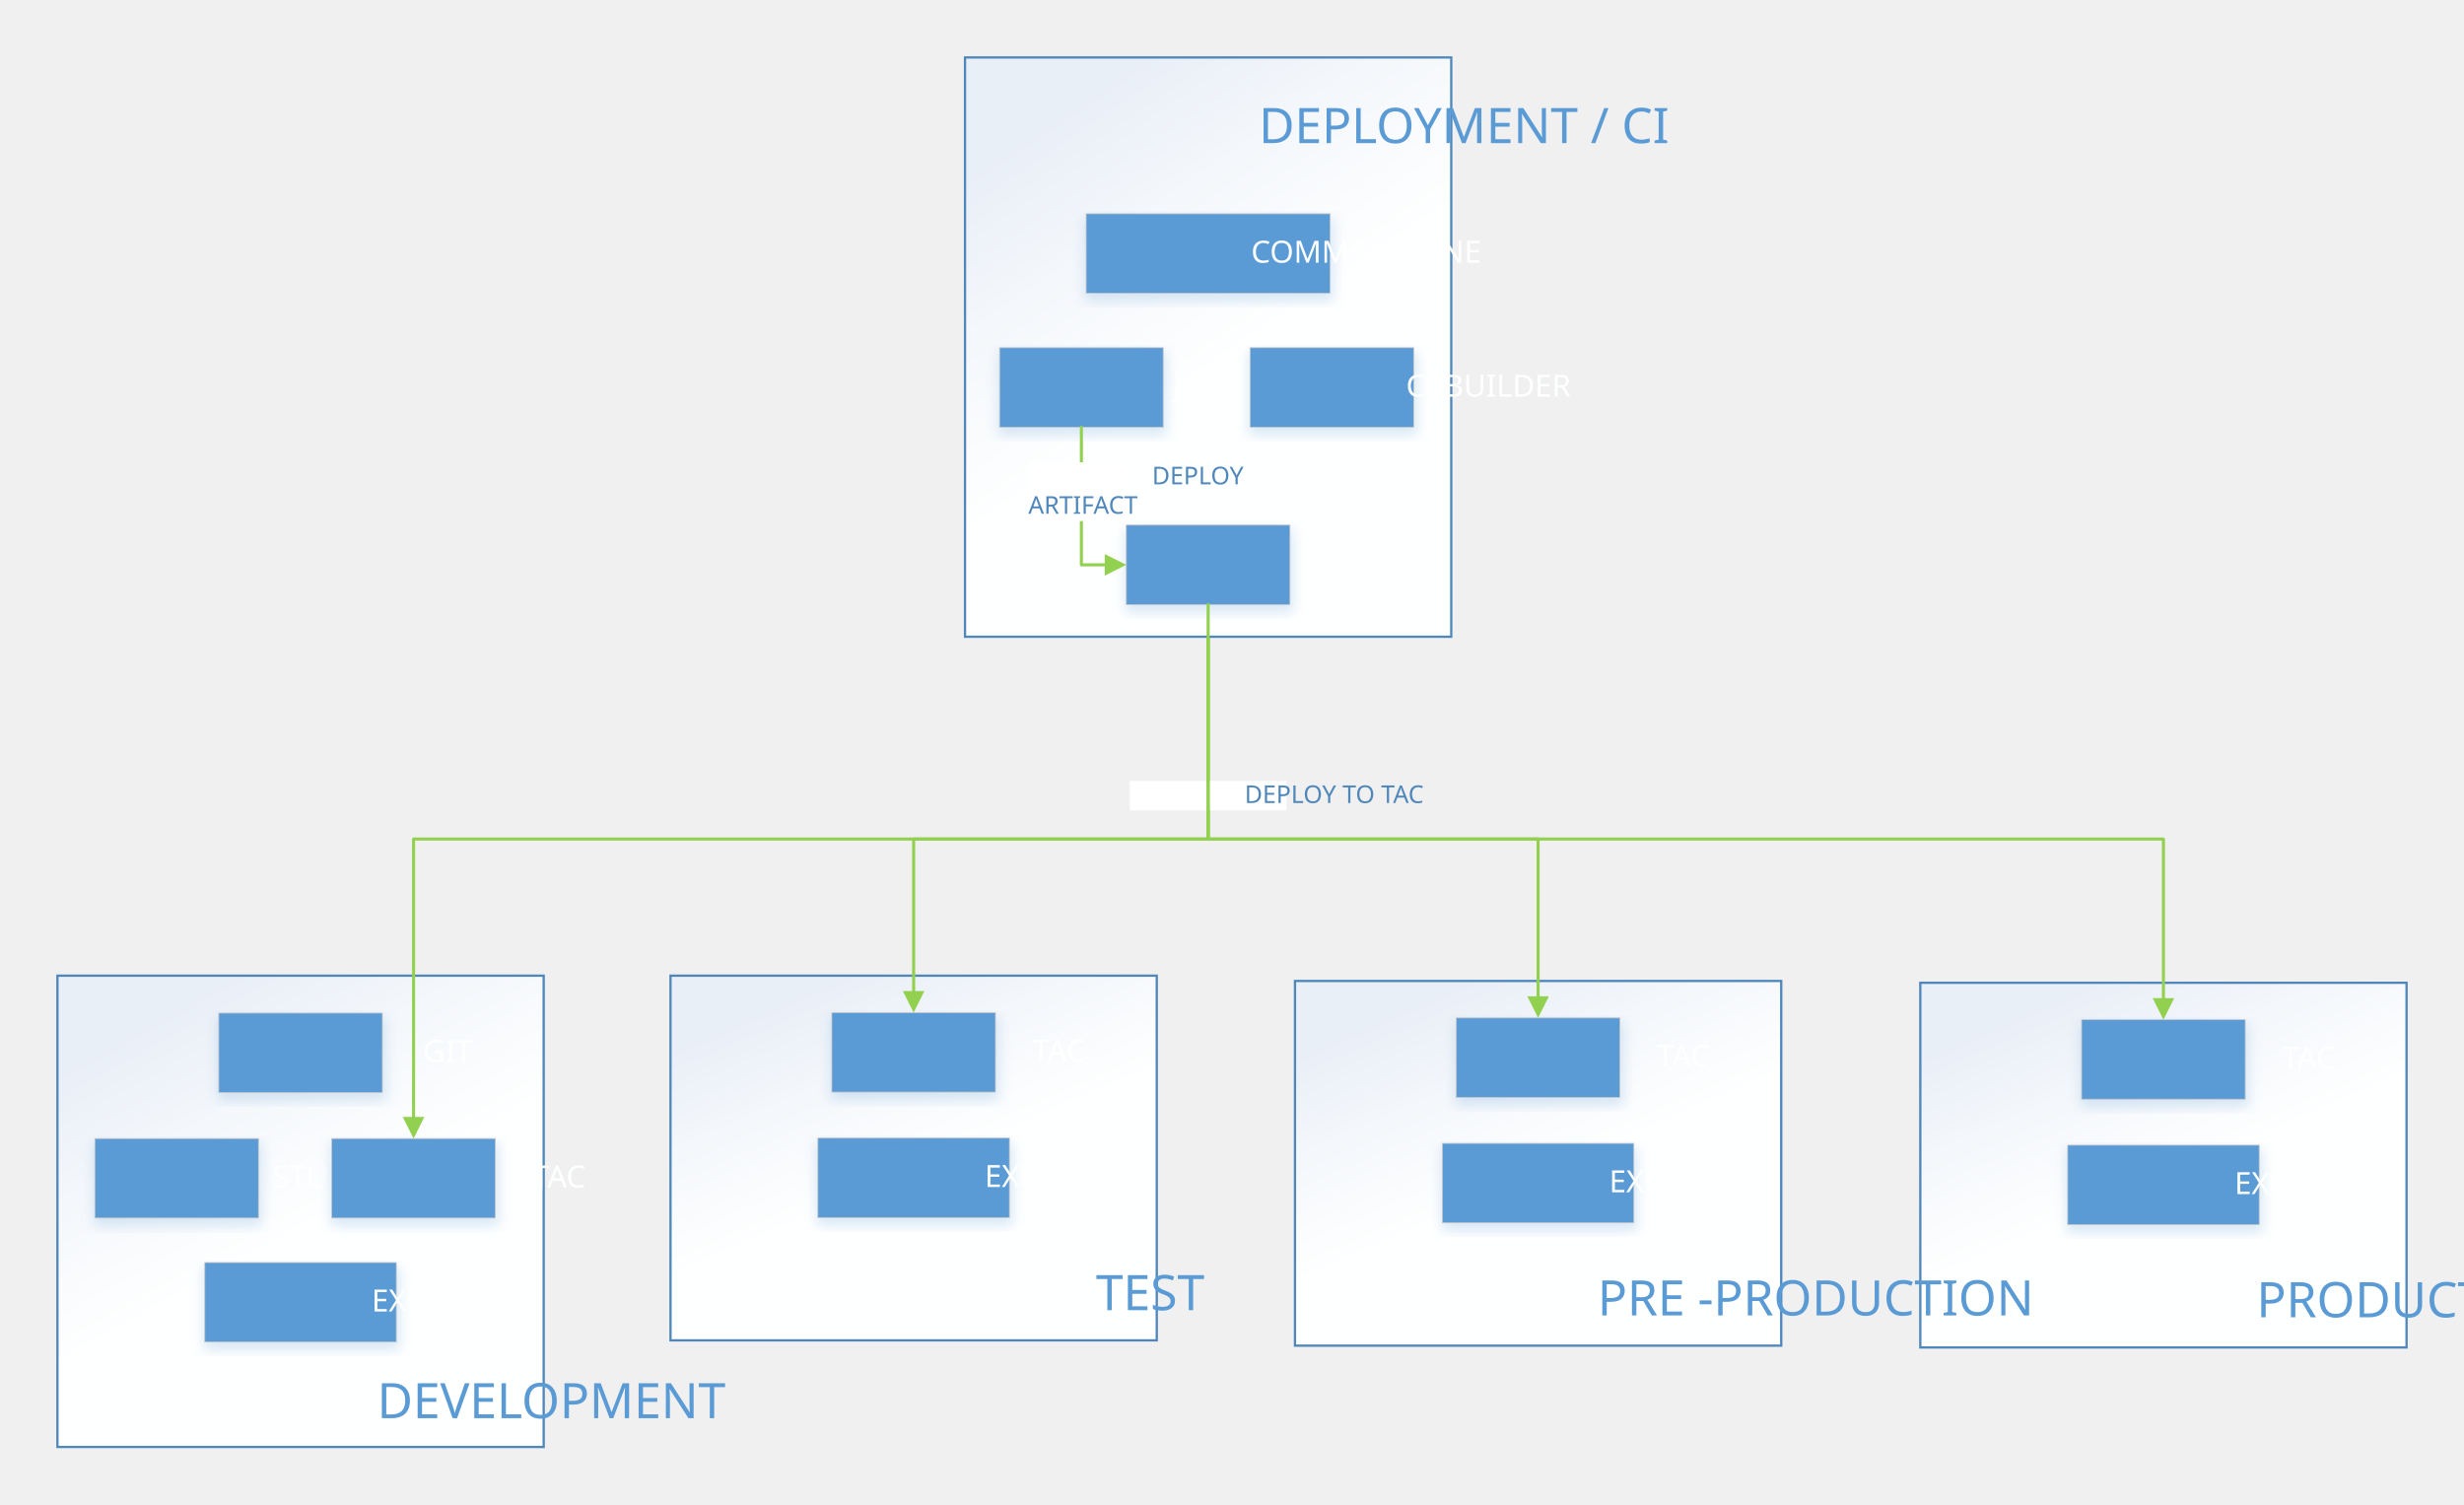
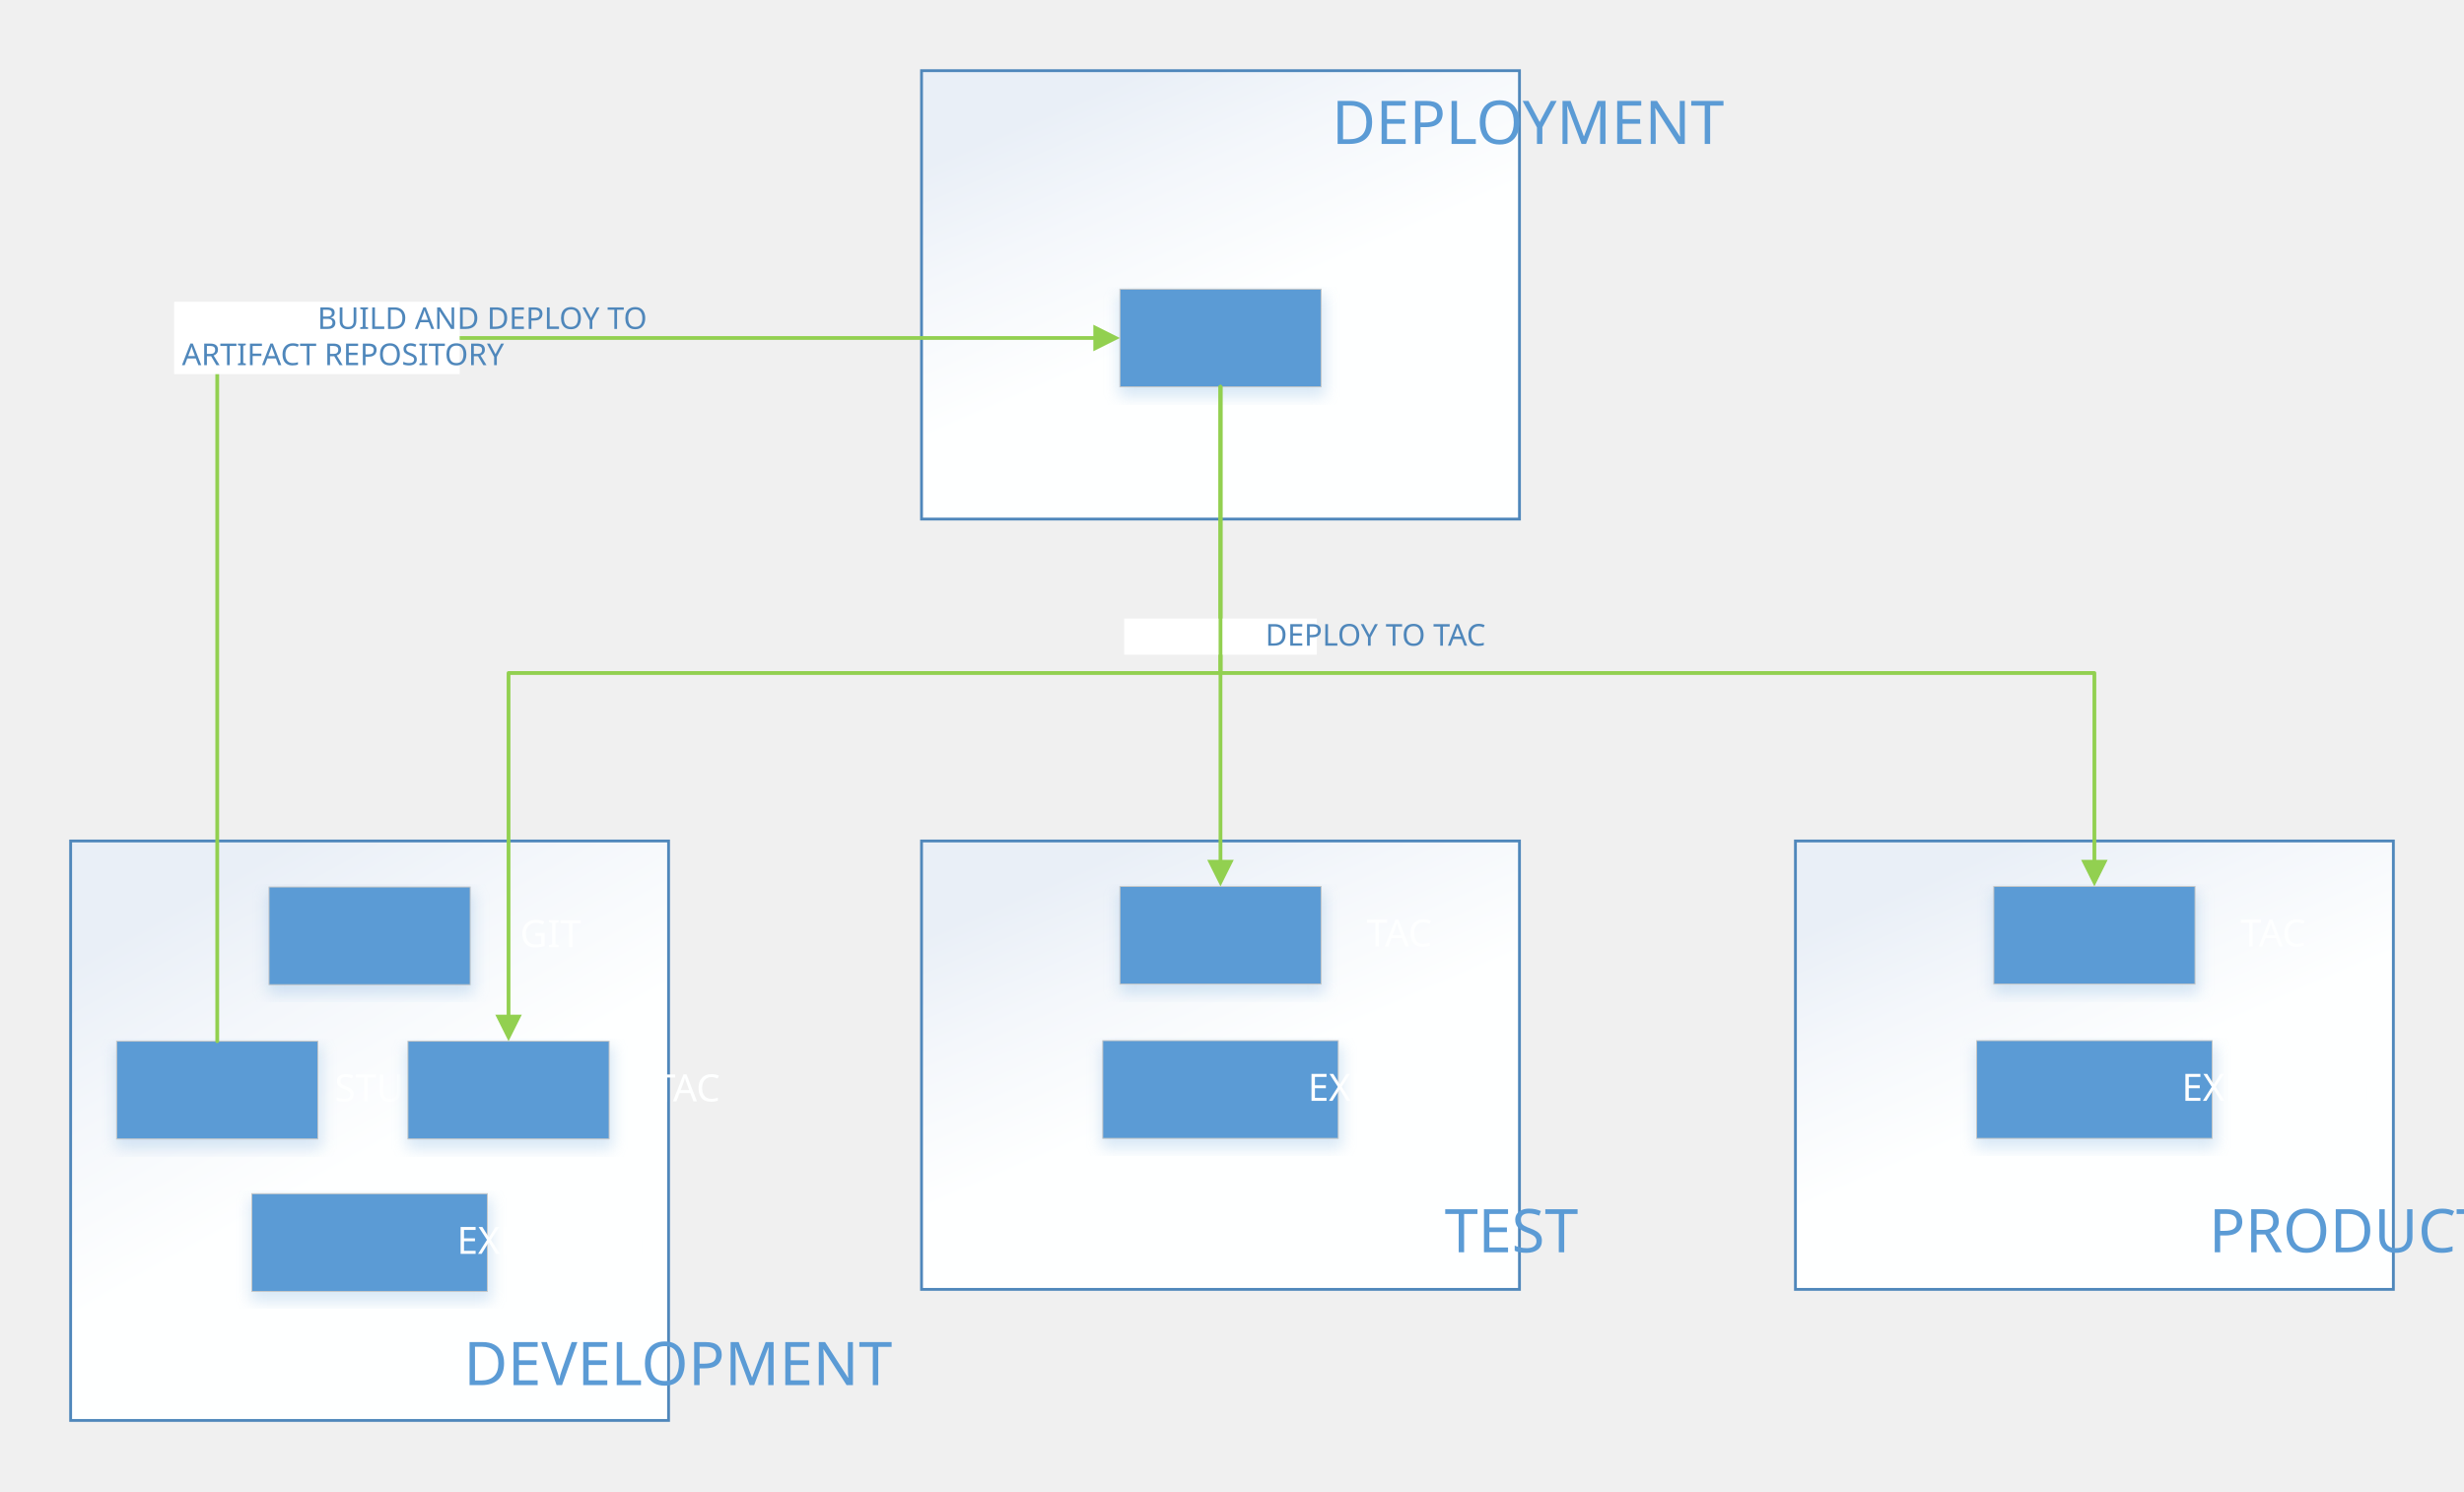
- <svg xmlns="http://www.w3.org/2000/svg" xmlns:ns1="http://schemas.microsoft.com/visio/2003/SVGExtensions/" xmlns:xlink="http://www.w3.org/1999/xlink" width="11.17in" height="6.82in" viewBox="0 0 804.258 491.043" xml:space="preserve" color-interpolation-filters="sRGB" class="st13">
+ <svg xmlns="http://www.w3.org/2000/svg" xmlns:ns1="http://schemas.microsoft.com/visio/2003/SVGExtensions/" xmlns:xlink="http://www.w3.org/1999/xlink" width="9.084in" height="5.498in" viewBox="0 0 654.035 395.823" xml:space="preserve" color-interpolation-filters="sRGB" class="st14">
  <ns1:documentProperties ns1:langID="1033" ns1:metric="true" ns1:viewMarkup="false">
    <ns1:userDefs>
      <ns1:ud ns1:nameU="msvSubprocessMaster" ns1:prompt="" ns1:val="VT4(Rectangle)" />
      <ns1:ud ns1:nameU="msvNoAutoConnect" ns1:val="VT0(1):26" />
    </ns1:userDefs>
  </ns1:documentProperties>
  <style type="text/css">
	
		.st1 {fill:url(#grad0-4);stroke:#4f87bb;stroke-width:0.75}
		.st2 {fill:none;stroke:none;stroke-width:0.25}
		.st3 {fill:#5b9bd5;font-family:Calibri;font-size:1.333em}
		.st4 {visibility:visible}
		.st5 {fill:#5b9bd5;fill-opacity:0.22;filter:url(#filter_2);stroke:#5b9bd5;stroke-opacity:0.22}
		.st6 {fill:#5b9bd5;stroke:#c7c8c8;stroke-width:0.25}
		.st7 {fill:#feffff;font-family:Calibri;font-size:0.833em}
- 		.st8 {marker-end:url(#mrkr4-55);stroke:#92d050;stroke-linecap:round;stroke-linejoin:round;stroke-width:1}
+ 		.st8 {marker-end:url(#mrkr4-67);stroke:#92d050;stroke-linecap:round;stroke-linejoin:round;stroke-width:1}
		.st9 {fill:#92d050;fill-opacity:1;stroke:#92d050;stroke-opacity:1;stroke-width:0.284}
		.st10 {fill:#ffffff;stroke:none;stroke-linecap:butt;stroke-width:7.2}
		.st11 {fill:#4f87bb;font-family:Calibri;font-size:0.667em}
		.st12 {font-size:1em}
- 		.st13 {fill:none;fill-rule:evenodd;font-size:12px;overflow:visible;stroke-linecap:square;stroke-miterlimit:3}
+ 		.st13 {fill:#ffffff;stroke:none;stroke-linecap:butt}
+ 		.st14 {fill:none;fill-rule:evenodd;font-size:12px;overflow:visible;stroke-linecap:square;stroke-miterlimit:3}
	
	</style>
  <defs id="Patterns_And_Gradients">
    <linearGradient id="grad0-4" x1="0" y1="0" x2="1" y2="0" gradientTransform="rotate(60 0.5 0.5)">
      <stop offset="0" stop-color="#e9eff7" stop-opacity="1" />
      <stop offset="0.24" stop-color="#f4f7fb" stop-opacity="1" />
      <stop offset="0.54" stop-color="#feffff" stop-opacity="1" />
    </linearGradient>
  </defs>
  <defs id="Markers">
    <g id="lend4">
      <path d="M 2 1 L 0 0 L 2 -1 L 2 1 " style="stroke:none" />
    </g>
-     <marker id="mrkr4-55" class="st9" ns1:arrowType="4" ns1:arrowSize="2" ns1:setback="7.04" refX="-7.04" orient="auto" markerUnits="strokeWidth" overflow="visible">
+     <marker id="mrkr4-67" class="st9" ns1:arrowType="4" ns1:arrowSize="2" ns1:setback="7.04" refX="-7.04" orient="auto" markerUnits="strokeWidth" overflow="visible">
      <use xlink:href="#lend4" transform="scale(-3.52,-3.52) " />
    </marker>
  </defs>
  <defs id="Filters">
    <filter id="filter_2">
      <feGaussianBlur stdDeviation="2" />
    </filter>
  </defs>
-   <g ns1:mID="6" ns1:index="4" ns1:groupContext="foregroundPage">
+   <g ns1:mID="0" ns1:index="1" ns1:groupContext="foregroundPage">
    <ns1:userDefs>
      <ns1:ud ns1:nameU="msvThemeOrder" ns1:val="VT0(0):26" />
    </ns1:userDefs>
    <ns1:pageProperties ns1:drawingScale="0.0393701" ns1:pageScale="0.0393701" ns1:drawingUnits="24" ns1:shadowOffsetX="8.50394" ns1:shadowOffsetY="-8.50394" />
    <ns1:layer ns1:name="Connector" ns1:index="0" />
    <g id="shape1-1" ns1:mID="1" ns1:groupContext="shape" transform="translate(18.75,-18.75)">
      <ns1:userDefs>
        <ns1:ud ns1:nameU="visVersion" ns1:val="VT0(15):26" />
      </ns1:userDefs>
-       <rect x="0" y="337.215" width="158.712" height="153.829" class="st1" />
+       <rect x="0" y="241.994" width="158.712" height="153.829" class="st1" />
    </g>
    <g id="shape2-5" ns1:mID="2" ns1:groupContext="shape" transform="translate(44.1495,-18.2729)">
      <ns1:textBlock ns1:margins="rect(4,4,4,4)" ns1:tabSpace="42.5197" />
-       <ns1:textRect cx="53.956" cy="476.393" width="107.92" height="29.301" />
-       <rect x="0" y="461.743" width="107.913" height="29.301" class="st2" />
-       <text x="4.08" y="481.19" class="st3" ns1:langID="2057">
+       <ns1:textRect cx="53.956" cy="381.173" width="107.92" height="29.301" />
+       <rect x="0" y="366.522" width="107.913" height="29.301" class="st2" />
+       <text x="4.08" y="385.97" class="st3" ns1:langID="2057">
        <ns1:paragraph ns1:horizAlign="1" />
        <ns1:tabList />DEVELOPMENT</text>
    </g>
    <g id="shape9-8" ns1:mID="9" ns1:groupContext="shape" transform="translate(30.9586,-93.4769)">
      <ns1:userDefs>
        <ns1:ud ns1:nameU="visVersion" ns1:val="VT0(15):26" />
      </ns1:userDefs>
      <ns1:textBlock ns1:margins="rect(4,4,4,4)" ns1:tabSpace="42.5197" />
-       <ns1:textRect cx="26.706" cy="478.072" width="53.42" height="25.943" />
+       <ns1:textRect cx="26.706" cy="382.851" width="53.42" height="25.943" />
      <g id="shadow9-9" ns1:groupContext="shadow" ns1:shadowOffsetX="0.345598" ns1:shadowOffsetY="-1.97279" ns1:shadowType="1" transform="matrix(1,0,0,1,0.345598,1.97279)" class="st4">
-         <rect x="0" y="465.1" width="53.413" height="25.943" class="st5" />
-       </g>
-       <rect x="0" y="465.1" width="53.413" height="25.943" class="st6" />
-       <text x="11.12" y="481.07" class="st7" ns1:langID="2057">
+         <rect x="0" y="369.88" width="53.413" height="25.943" class="st5" />
+       </g>
+       <rect x="0" y="369.88" width="53.413" height="25.943" class="st6" />
+       <text x="11.12" y="385.85" class="st7" ns1:langID="2057">
        <ns1:paragraph ns1:horizAlign="1" />
        <ns1:tabList />STUDIO</text>
    </g>
    <g id="shape11-14" ns1:mID="11" ns1:groupContext="shape" transform="translate(108.28,-93.4769)">
      <ns1:userDefs>
        <ns1:ud ns1:nameU="visVersion" ns1:val="VT0(15):26" />
      </ns1:userDefs>
      <ns1:textBlock ns1:margins="rect(4,4,4,4)" ns1:tabSpace="42.5197" />
-       <ns1:textRect cx="26.706" cy="478.072" width="53.42" height="25.943" />
+       <ns1:textRect cx="26.706" cy="382.851" width="53.42" height="25.943" />
      <g id="shadow11-15" ns1:groupContext="shadow" ns1:shadowOffsetX="0.345598" ns1:shadowOffsetY="-1.97279" ns1:shadowType="1" transform="matrix(1,0,0,1,0.345598,1.97279)" class="st4">
-         <rect x="0" y="465.1" width="53.413" height="25.943" class="st5" />
-       </g>
-       <rect x="0" y="465.1" width="53.413" height="25.943" class="st6" />
-       <text x="18.71" y="481.07" class="st7" ns1:langID="2057">
+         <rect x="0" y="369.88" width="53.413" height="25.943" class="st5" />
+       </g>
+       <rect x="0" y="369.88" width="53.413" height="25.943" class="st6" />
+       <text x="18.71" y="385.85" class="st7" ns1:langID="2057">
        <ns1:paragraph ns1:horizAlign="1" />
        <ns1:tabList />TAC</text>
    </g>
    <g id="shape12-20" ns1:mID="12" ns1:groupContext="shape" transform="translate(71.3997,-134.427)">
      <ns1:userDefs>
        <ns1:ud ns1:nameU="visVersion" ns1:val="VT0(15):26" />
      </ns1:userDefs>
      <ns1:textBlock ns1:margins="rect(4,4,4,4)" ns1:tabSpace="42.5197" />
-       <ns1:textRect cx="26.706" cy="478.072" width="53.42" height="25.943" />
+       <ns1:textRect cx="26.706" cy="382.851" width="53.42" height="25.943" />
      <g id="shadow12-21" ns1:groupContext="shadow" ns1:shadowOffsetX="0.345598" ns1:shadowOffsetY="-1.97279" ns1:shadowType="1" transform="matrix(1,0,0,1,0.345598,1.97279)" class="st4">
-         <rect x="0" y="465.1" width="53.413" height="25.943" class="st5" />
-       </g>
-       <rect x="0" y="465.1" width="53.413" height="25.943" class="st6" />
-       <text x="19.86" y="481.07" class="st7" ns1:langID="2057">
+         <rect x="0" y="369.88" width="53.413" height="25.943" class="st5" />
+       </g>
+       <rect x="0" y="369.88" width="53.413" height="25.943" class="st6" />
+       <text x="19.86" y="385.85" class="st7" ns1:langID="2057">
        <ns1:paragraph ns1:horizAlign="1" />
        <ns1:tabList />GIT</text>
    </g>
-     <g id="shape16-26" ns1:mID="16" ns1:groupContext="shape" transform="translate(218.859,-53.5446)">
-       <ns1:userDefs>
-         <ns1:ud ns1:nameU="visVersion" ns1:val="VT0(15):26" />
-       </ns1:userDefs>
-       <rect x="0" y="372.009" width="158.712" height="119.034" class="st1" />
-     </g>
-     <g id="shape17-29" ns1:mID="17" ns1:groupContext="shape" transform="translate(261.589,-53.5446)">
-       <ns1:textBlock ns1:margins="rect(4,4,4,4)" ns1:tabSpace="42.5197" />
-       <ns1:textRect cx="36.626" cy="476.393" width="73.26" height="29.301" />
-       <rect x="0" y="461.743" width="73.252" height="29.301" class="st2" />
-       <text x="21.25" y="481.19" class="st3" ns1:langID="2057">
+     <g id="shape13-26" ns1:mID="13" ns1:groupContext="shape" transform="translate(244.61,-258.039)">
+       <ns1:userDefs>
+         <ns1:ud ns1:nameU="visVersion" ns1:val="VT0(15):26" />
+       </ns1:userDefs>
+       <rect x="0" y="276.789" width="158.712" height="119.034" class="st1" />
+     </g>
+     <g id="shape14-29" ns1:mID="14" ns1:groupContext="shape" transform="translate(270.009,-347.772)">
+       <ns1:textBlock ns1:margins="rect(4,4,4,4)" ns1:tabSpace="42.5197" />
+       <ns1:textRect cx="53.956" cy="381.173" width="107.92" height="29.301" />
+       <rect x="0" y="366.522" width="107.913" height="29.301" class="st2" />
+       <text x="8.63" y="385.97" class="st3" ns1:langID="2057">
+         <ns1:paragraph ns1:horizAlign="1" />
+         <ns1:tabList />DEPLOYMENT</text>
+     </g>
+     <g id="shape15-32" ns1:mID="15" ns1:groupContext="shape" transform="translate(297.259,-293.139)">
+       <ns1:userDefs>
+         <ns1:ud ns1:nameU="visVersion" ns1:val="VT0(15):26" />
+       </ns1:userDefs>
+       <ns1:textBlock ns1:margins="rect(4,4,4,4)" ns1:tabSpace="42.5197" />
+       <ns1:textRect cx="26.706" cy="382.851" width="53.42" height="25.943" />
+       <g id="shadow15-33" ns1:groupContext="shadow" ns1:shadowOffsetX="0.345598" ns1:shadowOffsetY="-1.97279" ns1:shadowType="1" transform="matrix(1,0,0,1,0.345598,1.97279)" class="st4">
+         <rect x="0" y="369.88" width="53.413" height="25.943" class="st5" />
+       </g>
+       <rect x="0" y="369.88" width="53.413" height="25.943" class="st6" />
+       <text x="12.94" y="385.85" class="st7" ns1:langID="2057">
+         <ns1:paragraph ns1:horizAlign="1" />
+         <ns1:tabList />NEXUS</text>
+     </g>
+     <g id="shape16-38" ns1:mID="16" ns1:groupContext="shape" transform="translate(244.61,-53.5446)">
+       <ns1:userDefs>
+         <ns1:ud ns1:nameU="visVersion" ns1:val="VT0(15):26" />
+       </ns1:userDefs>
+       <rect x="0" y="276.789" width="158.712" height="119.034" class="st1" />
+     </g>
+     <g id="shape17-41" ns1:mID="17" ns1:groupContext="shape" transform="translate(287.34,-53.5446)">
+       <ns1:textBlock ns1:margins="rect(4,4,4,4)" ns1:tabSpace="42.5197" />
+       <ns1:textRect cx="36.626" cy="381.173" width="73.26" height="29.301" />
+       <rect x="0" y="366.522" width="73.252" height="29.301" class="st2" />
+       <text x="21.25" y="385.97" class="st3" ns1:langID="2057">
        <ns1:paragraph ns1:horizAlign="1" />
        <ns1:tabList />TEST</text>
    </g>
-     <g id="shape19-32" ns1:mID="19" ns1:groupContext="shape" transform="translate(271.509,-134.579)">
-       <ns1:userDefs>
-         <ns1:ud ns1:nameU="visVersion" ns1:val="VT0(15):26" />
-       </ns1:userDefs>
-       <ns1:textBlock ns1:margins="rect(4,4,4,4)" ns1:tabSpace="42.5197" />
-       <ns1:textRect cx="26.706" cy="478.072" width="53.42" height="25.943" />
-       <g id="shadow19-33" ns1:groupContext="shadow" ns1:shadowOffsetX="0.345598" ns1:shadowOffsetY="-1.97279" ns1:shadowType="1" transform="matrix(1,0,0,1,0.345598,1.97279)" class="st4">
-         <rect x="0" y="465.1" width="53.413" height="25.943" class="st5" />
-       </g>
-       <rect x="0" y="465.1" width="53.413" height="25.943" class="st6" />
-       <text x="18.71" y="481.07" class="st7" ns1:langID="2057">
+     <g id="shape19-44" ns1:mID="19" ns1:groupContext="shape" transform="translate(297.259,-134.579)">
+       <ns1:userDefs>
+         <ns1:ud ns1:nameU="visVersion" ns1:val="VT0(15):26" />
+       </ns1:userDefs>
+       <ns1:textBlock ns1:margins="rect(4,4,4,4)" ns1:tabSpace="42.5197" />
+       <ns1:textRect cx="26.706" cy="382.851" width="53.42" height="25.943" />
+       <g id="shadow19-45" ns1:groupContext="shadow" ns1:shadowOffsetX="0.345598" ns1:shadowOffsetY="-1.97279" ns1:shadowType="1" transform="matrix(1,0,0,1,0.345598,1.97279)" class="st4">
+         <rect x="0" y="369.88" width="53.413" height="25.943" class="st5" />
+       </g>
+       <rect x="0" y="369.88" width="53.413" height="25.943" class="st6" />
+       <text x="18.71" y="385.85" class="st7" ns1:langID="2057">
        <ns1:paragraph ns1:horizAlign="1" />
        <ns1:tabList />TAC</text>
    </g>
-     <g id="shape21-38" ns1:mID="21" ns1:groupContext="shape" transform="translate(66.8478,-53.002)">
-       <ns1:userDefs>
-         <ns1:ud ns1:nameU="visVersion" ns1:val="VT0(15):26" />
-       </ns1:userDefs>
-       <ns1:textBlock ns1:margins="rect(4,4,4,4)" ns1:tabSpace="42.5197" />
-       <ns1:textRect cx="31.258" cy="478.072" width="62.52" height="25.943" />
-       <g id="shadow21-39" ns1:groupContext="shadow" ns1:shadowOffsetX="0.345598" ns1:shadowOffsetY="-1.97279" ns1:shadowType="1" transform="matrix(1,0,0,1,0.345598,1.97279)" class="st4">
-         <rect x="0" y="465.1" width="62.517" height="25.943" class="st5" />
-       </g>
-       <rect x="0" y="465.1" width="62.517" height="25.943" class="st6" />
-       <text x="7.67" y="481.07" class="st7" ns1:langID="2057">
+     <g id="shape21-50" ns1:mID="21" ns1:groupContext="shape" transform="translate(66.8478,-53.002)">
+       <ns1:userDefs>
+         <ns1:ud ns1:nameU="visVersion" ns1:val="VT0(15):26" />
+       </ns1:userDefs>
+       <ns1:textBlock ns1:margins="rect(4,4,4,4)" ns1:tabSpace="42.5197" />
+       <ns1:textRect cx="31.258" cy="382.851" width="62.52" height="25.943" />
+       <g id="shadow21-51" ns1:groupContext="shadow" ns1:shadowOffsetX="0.345598" ns1:shadowOffsetY="-1.97279" ns1:shadowType="1" transform="matrix(1,0,0,1,0.345598,1.97279)" class="st4">
+         <rect x="0" y="369.88" width="62.517" height="25.943" class="st5" />
+       </g>
+       <rect x="0" y="369.88" width="62.517" height="25.943" class="st6" />
+       <text x="7.67" y="385.85" class="st7" ns1:langID="2057">
        <ns1:paragraph ns1:horizAlign="1" />
        <ns1:tabList />EXECUTION</text>
    </g>
-     <g id="shape22-44" ns1:mID="22" ns1:groupContext="shape" transform="translate(266.957,-93.6295)">
-       <ns1:userDefs>
-         <ns1:ud ns1:nameU="visVersion" ns1:val="VT0(15):26" />
-       </ns1:userDefs>
-       <ns1:textBlock ns1:margins="rect(4,4,4,4)" ns1:tabSpace="42.5197" />
-       <ns1:textRect cx="31.258" cy="478.072" width="62.52" height="25.943" />
-       <g id="shadow22-45" ns1:groupContext="shadow" ns1:shadowOffsetX="0.345598" ns1:shadowOffsetY="-1.97279" ns1:shadowType="1" transform="matrix(1,0,0,1,0.345598,1.97279)" class="st4">
-         <rect x="0" y="465.1" width="62.517" height="25.943" class="st5" />
-       </g>
-       <rect x="0" y="465.1" width="62.517" height="25.943" class="st6" />
-       <text x="7.67" y="481.07" class="st7" ns1:langID="2057">
+     <g id="shape22-56" ns1:mID="22" ns1:groupContext="shape" transform="translate(292.707,-93.6295)">
+       <ns1:userDefs>
+         <ns1:ud ns1:nameU="visVersion" ns1:val="VT0(15):26" />
+       </ns1:userDefs>
+       <ns1:textBlock ns1:margins="rect(4,4,4,4)" ns1:tabSpace="42.5197" />
+       <ns1:textRect cx="31.258" cy="382.851" width="62.52" height="25.943" />
+       <g id="shadow22-57" ns1:groupContext="shadow" ns1:shadowOffsetX="0.345598" ns1:shadowOffsetY="-1.97279" ns1:shadowType="1" transform="matrix(1,0,0,1,0.345598,1.97279)" class="st4">
+         <rect x="0" y="369.88" width="62.517" height="25.943" class="st5" />
+       </g>
+       <rect x="0" y="369.88" width="62.517" height="25.943" class="st6" />
+       <text x="7.67" y="385.85" class="st7" ns1:langID="2057">
        <ns1:paragraph ns1:horizAlign="1" />
        <ns1:tabList />EXECUTION</text>
    </g>
-     <g id="shape28-50" ns1:mID="28" ns1:groupContext="shape" ns1:layerMember="0" transform="translate(394.341,-291.971)">
-       <path d="M0 491.04 L0 565.84 L-259.35 565.84 L-259.35 656.55" class="st8" />
-     </g>
-     <g id="shape29-56" ns1:mID="29" ns1:groupContext="shape" ns1:layerMember="0" transform="translate(394.341,-291.971)">
-       <ns1:textBlock ns1:margins="rect(4,4,4,4)" ns1:tabSpace="42.5197" />
-       <ns1:textRect cx="0" cy="551.665" width="60.94" height="17.604" />
-       <path d="M0 491.04 L0 565.84 L-96.13 565.84 L-96.13 615.45" class="st8" />
-       <rect ns1:rectContext="textBkgnd" x="-25.562" y="546.866" width="51.125" height="9.6" class="st10" />
-       <text x="-25.56" y="554.07" class="st11" ns1:langID="2057">
+     <g id="shape27-62" ns1:mID="27" ns1:groupContext="shape" ns1:layerMember="0" transform="translate(57.665,-119.42)">
+       <ns1:textBlock ns1:margins="rect(4,4,4,4)" ns1:tabSpace="42.5197" />
+       <ns1:textRect cx="26.452" cy="209.133" width="85.6" height="27.203" />
+       <path d="M0 395.82 L0 209.13 L232.55 209.13" class="st8" />
+       <rect ns1:rectContext="textBkgnd" x="-11.438" y="199.533" width="75.781" height="19.2" class="st10" />
+       <text x="-10.87" y="206.73" class="st11" ns1:langID="2057">
+         <ns1:paragraph ns1:horizAlign="1" />
+         <ns1:tabList />BUILD AND DEPLOY TO<ns1:newlineChar />
+         <tspan x="-11.44" dy="1.2em" class="st12"> </tspan>ARTIFACT REPOSITORY</text>
+     </g>
+     <g id="shape28-71" ns1:mID="28" ns1:groupContext="shape" ns1:layerMember="0" transform="translate(323.966,-293.139)">
+       <path d="M0 395.82 L0 471.79 L-188.98 471.79 L-188.98 562.5" class="st8" />
+     </g>
+     <g id="shape29-76" ns1:mID="29" ns1:groupContext="shape" ns1:layerMember="0" transform="translate(331.052,-293.139)">
+       <ns1:textBlock ns1:margins="rect(4,4,4,4)" ns1:tabSpace="42.5197" />
+       <ns1:textRect cx="-7.087" cy="462.131" width="60.94" height="17.604" />
+       <path d="M-7.09 395.82 L-7.09 521.4" class="st8" />
+       <rect ns1:rectContext="textBkgnd" x="-32.649" y="457.331" width="51.125" height="9.6" class="st13" />
+       <text x="-32.65" y="464.53" class="st11" ns1:langID="2057">
        <ns1:paragraph ns1:horizAlign="1" />
        <ns1:tabList />DEPLOY TO TAC</text>
    </g>
-     <g id="shape30-63" ns1:mID="30" ns1:groupContext="shape" transform="translate(626.796,-51.2303)">
-       <ns1:userDefs>
-         <ns1:ud ns1:nameU="visVersion" ns1:val="VT0(15):26" />
-       </ns1:userDefs>
-       <rect x="0" y="372.009" width="158.712" height="119.034" class="st1" />
-     </g>
-     <g id="shape31-66" ns1:mID="31" ns1:groupContext="shape" transform="translate(652.195,-51.2303)">
-       <ns1:textBlock ns1:margins="rect(4,4,4,4)" ns1:tabSpace="42.5197" />
-       <ns1:textRect cx="53.956" cy="476.393" width="107.92" height="29.301" />
-       <rect x="0" y="461.743" width="107.913" height="29.301" class="st2" />
-       <text x="9.49" y="481.19" class="st3" ns1:langID="2057">
+     <g id="shape30-83" ns1:mID="30" ns1:groupContext="shape" transform="translate(476.573,-53.5446)">
+       <ns1:userDefs>
+         <ns1:ud ns1:nameU="visVersion" ns1:val="VT0(15):26" />
+       </ns1:userDefs>
+       <rect x="0" y="276.789" width="158.712" height="119.034" class="st1" />
+     </g>
+     <g id="shape31-86" ns1:mID="31" ns1:groupContext="shape" transform="translate(501.973,-53.5446)">
+       <ns1:textBlock ns1:margins="rect(4,4,4,4)" ns1:tabSpace="42.5197" />
+       <ns1:textRect cx="53.956" cy="381.173" width="107.92" height="29.301" />
+       <rect x="0" y="366.522" width="107.913" height="29.301" class="st2" />
+       <text x="9.49" y="385.97" class="st3" ns1:langID="2057">
        <ns1:paragraph ns1:horizAlign="1" />
        <ns1:tabList />PRODUCTION</text>
    </g>
-     <g id="shape32-69" ns1:mID="32" ns1:groupContext="shape" transform="translate(679.445,-132.265)">
-       <ns1:userDefs>
-         <ns1:ud ns1:nameU="visVersion" ns1:val="VT0(15):26" />
-       </ns1:userDefs>
-       <ns1:textBlock ns1:margins="rect(4,4,4,4)" ns1:tabSpace="42.5197" />
-       <ns1:textRect cx="26.706" cy="478.072" width="53.42" height="25.943" />
-       <g id="shadow32-70" ns1:groupContext="shadow" ns1:shadowOffsetX="0.345598" ns1:shadowOffsetY="-1.97279" ns1:shadowType="1" transform="matrix(1,0,0,1,0.345598,1.97279)" class="st4">
-         <rect x="0" y="465.1" width="53.413" height="25.943" class="st5" />
-       </g>
-       <rect x="0" y="465.1" width="53.413" height="25.943" class="st6" />
-       <text x="18.71" y="481.07" class="st7" ns1:langID="2057">
+     <g id="shape32-89" ns1:mID="32" ns1:groupContext="shape" transform="translate(529.223,-134.579)">
+       <ns1:userDefs>
+         <ns1:ud ns1:nameU="visVersion" ns1:val="VT0(15):26" />
+       </ns1:userDefs>
+       <ns1:textBlock ns1:margins="rect(4,4,4,4)" ns1:tabSpace="42.5197" />
+       <ns1:textRect cx="26.706" cy="382.851" width="53.42" height="25.943" />
+       <g id="shadow32-90" ns1:groupContext="shadow" ns1:shadowOffsetX="0.345598" ns1:shadowOffsetY="-1.97279" ns1:shadowType="1" transform="matrix(1,0,0,1,0.345598,1.97279)" class="st4">
+         <rect x="0" y="369.88" width="53.413" height="25.943" class="st5" />
+       </g>
+       <rect x="0" y="369.88" width="53.413" height="25.943" class="st6" />
+       <text x="18.71" y="385.85" class="st7" ns1:langID="2057">
        <ns1:paragraph ns1:horizAlign="1" />
        <ns1:tabList />TAC</text>
    </g>
-     <g id="shape33-75" ns1:mID="33" ns1:groupContext="shape" transform="translate(674.893,-91.3153)">
-       <ns1:userDefs>
-         <ns1:ud ns1:nameU="visVersion" ns1:val="VT0(15):26" />
-       </ns1:userDefs>
-       <ns1:textBlock ns1:margins="rect(4,4,4,4)" ns1:tabSpace="42.5197" />
-       <ns1:textRect cx="31.258" cy="478.072" width="62.52" height="25.943" />
-       <g id="shadow33-76" ns1:groupContext="shadow" ns1:shadowOffsetX="0.345598" ns1:shadowOffsetY="-1.97279" ns1:shadowType="1" transform="matrix(1,0,0,1,0.345598,1.97279)" class="st4">
-         <rect x="0" y="465.1" width="62.517" height="25.943" class="st5" />
-       </g>
-       <rect x="0" y="465.1" width="62.517" height="25.943" class="st6" />
-       <text x="7.67" y="481.07" class="st7" ns1:langID="2057">
+     <g id="shape33-95" ns1:mID="33" ns1:groupContext="shape" transform="translate(524.671,-93.6295)">
+       <ns1:userDefs>
+         <ns1:ud ns1:nameU="visVersion" ns1:val="VT0(15):26" />
+       </ns1:userDefs>
+       <ns1:textBlock ns1:margins="rect(4,4,4,4)" ns1:tabSpace="42.5197" />
+       <ns1:textRect cx="31.258" cy="382.851" width="62.52" height="25.943" />
+       <g id="shadow33-96" ns1:groupContext="shadow" ns1:shadowOffsetX="0.345598" ns1:shadowOffsetY="-1.97279" ns1:shadowType="1" transform="matrix(1,0,0,1,0.345598,1.97279)" class="st4">
+         <rect x="0" y="369.88" width="62.517" height="25.943" class="st5" />
+       </g>
+       <rect x="0" y="369.88" width="62.517" height="25.943" class="st6" />
+       <text x="7.67" y="385.85" class="st7" ns1:langID="2057">
        <ns1:paragraph ns1:horizAlign="1" />
        <ns1:tabList />EXECUTION</text>
    </g>
-     <g id="shape34-81" ns1:mID="34" ns1:groupContext="shape" ns1:layerMember="0" transform="translate(394.341,-291.971)">
-       <path d="M0 491.04 L0 565.84 L311.81 565.84 L311.81 617.77" class="st8" />
-     </g>
-     <g id="shape36-86" ns1:mID="36" ns1:groupContext="shape" transform="translate(422.687,-51.8209)">
-       <ns1:userDefs>
-         <ns1:ud ns1:nameU="visVersion" ns1:val="VT0(15):26" />
-       </ns1:userDefs>
-       <rect x="0" y="372.009" width="158.712" height="119.034" class="st1" />
-     </g>
-     <g id="shape37-89" ns1:mID="37" ns1:groupContext="shape" transform="translate(433.998,-51.8209)">
-       <ns1:textBlock ns1:margins="rect(4,4,4,4)" ns1:tabSpace="42.5197" />
-       <ns1:textRect cx="73.701" cy="476.393" width="147.41" height="29.301" />
-       <rect x="0" y="461.743" width="147.402" height="29.301" class="st2" />
-       <text x="12.59" y="481.19" class="st3" ns1:langID="2057">
-         <ns1:paragraph ns1:horizAlign="1" />
-         <ns1:tabList />PRE -PRODUCTION</text>
-     </g>
-     <g id="shape38-92" ns1:mID="38" ns1:groupContext="shape" transform="translate(475.337,-132.856)">
-       <ns1:userDefs>
-         <ns1:ud ns1:nameU="visVersion" ns1:val="VT0(15):26" />
-       </ns1:userDefs>
-       <ns1:textBlock ns1:margins="rect(4,4,4,4)" ns1:tabSpace="42.5197" />
-       <ns1:textRect cx="26.706" cy="478.072" width="53.42" height="25.943" />
-       <g id="shadow38-93" ns1:groupContext="shadow" ns1:shadowOffsetX="0.345598" ns1:shadowOffsetY="-1.97279" ns1:shadowType="1" transform="matrix(1,0,0,1,0.345598,1.97279)" class="st4">
-         <rect x="0" y="465.1" width="53.413" height="25.943" class="st5" />
-       </g>
-       <rect x="0" y="465.1" width="53.413" height="25.943" class="st6" />
-       <text x="18.71" y="481.07" class="st7" ns1:langID="2057">
-         <ns1:paragraph ns1:horizAlign="1" />
-         <ns1:tabList />TAC</text>
-     </g>
-     <g id="shape39-98" ns1:mID="39" ns1:groupContext="shape" transform="translate(470.785,-91.9058)">
-       <ns1:userDefs>
-         <ns1:ud ns1:nameU="visVersion" ns1:val="VT0(15):26" />
-       </ns1:userDefs>
-       <ns1:textBlock ns1:margins="rect(4,4,4,4)" ns1:tabSpace="42.5197" />
-       <ns1:textRect cx="31.258" cy="478.072" width="62.52" height="25.943" />
-       <g id="shadow39-99" ns1:groupContext="shadow" ns1:shadowOffsetX="0.345598" ns1:shadowOffsetY="-1.97279" ns1:shadowType="1" transform="matrix(1,0,0,1,0.345598,1.97279)" class="st4">
-         <rect x="0" y="465.1" width="62.517" height="25.943" class="st5" />
-       </g>
-       <rect x="0" y="465.1" width="62.517" height="25.943" class="st6" />
-       <text x="7.67" y="481.07" class="st7" ns1:langID="2057">
-         <ns1:paragraph ns1:horizAlign="1" />
-         <ns1:tabList />EXECUTION</text>
-     </g>
-     <g id="shape41-104" ns1:mID="41" ns1:groupContext="shape" transform="translate(314.984,-283.211)">
-       <ns1:userDefs>
-         <ns1:ud ns1:nameU="visVersion" ns1:val="VT0(15):26" />
-       </ns1:userDefs>
-       <rect x="0" y="301.961" width="158.712" height="189.083" class="st1" />
-     </g>
-     <g id="shape42-107" ns1:mID="42" ns1:groupContext="shape" transform="translate(327.684,-434.489)">
-       <ns1:textBlock ns1:margins="rect(4,4,4,4)" ns1:tabSpace="42.5197" />
-       <ns1:textRect cx="66.656" cy="476.393" width="133.32" height="29.301" />
-       <rect x="0" y="461.743" width="133.313" height="29.301" class="st2" />
-       <text x="8.34" y="481.19" class="st3" ns1:langID="2057">
-         <ns1:paragraph ns1:horizAlign="1" />
-         <ns1:tabList />DEPLOYMENT / CI</text>
-     </g>
-     <g id="shape43-110" ns1:mID="43" ns1:groupContext="shape" transform="translate(367.634,-293.711)">
-       <ns1:userDefs>
-         <ns1:ud ns1:nameU="visVersion" ns1:val="VT0(15):26" />
-       </ns1:userDefs>
-       <ns1:textBlock ns1:margins="rect(4,4,4,4)" ns1:tabSpace="42.5197" />
-       <ns1:textRect cx="26.706" cy="478.072" width="53.42" height="25.943" />
-       <g id="shadow43-111" ns1:groupContext="shadow" ns1:shadowOffsetX="0.345598" ns1:shadowOffsetY="-1.97279" ns1:shadowType="1" transform="matrix(1,0,0,1,0.345598,1.97279)" class="st4">
-         <rect x="0" y="465.1" width="53.413" height="25.943" class="st5" />
-       </g>
-       <rect x="0" y="465.1" width="53.413" height="25.943" class="st6" />
-       <text x="12.94" y="481.07" class="st7" ns1:langID="2057">
-         <ns1:paragraph ns1:horizAlign="1" />
-         <ns1:tabList />NEXUS</text>
-     </g>
-     <g id="shape44-116" ns1:mID="44" ns1:groupContext="shape" transform="translate(326.263,-351.605)">
-       <ns1:userDefs>
-         <ns1:ud ns1:nameU="visVersion" ns1:val="VT0(15):26" />
-       </ns1:userDefs>
-       <ns1:textBlock ns1:margins="rect(4,4,4,4)" ns1:tabSpace="42.5197" />
-       <ns1:textRect cx="26.706" cy="478.072" width="53.42" height="25.943" />
-       <g id="shadow44-117" ns1:groupContext="shadow" ns1:shadowOffsetX="0.345598" ns1:shadowOffsetY="-1.97279" ns1:shadowType="1" transform="matrix(1,0,0,1,0.345598,1.97279)" class="st4">
-         <rect x="0" y="465.1" width="53.413" height="25.943" class="st5" />
-       </g>
-       <rect x="0" y="465.1" width="53.413" height="25.943" class="st6" />
-       <text x="10.06" y="481.07" class="st7" ns1:langID="2057">
-         <ns1:paragraph ns1:horizAlign="1" />
-         <ns1:tabList />JENKINS</text>
-     </g>
-     <g id="shape45-122" ns1:mID="45" ns1:groupContext="shape" transform="translate(408.023,-351.605)">
-       <ns1:userDefs>
-         <ns1:ud ns1:nameU="visVersion" ns1:val="VT0(15):26" />
-       </ns1:userDefs>
-       <ns1:textBlock ns1:margins="rect(4,4,4,4)" ns1:tabSpace="42.5197" />
-       <ns1:textRect cx="26.706" cy="478.072" width="53.42" height="25.943" />
-       <g id="shadow45-123" ns1:groupContext="shadow" ns1:shadowOffsetX="0.345598" ns1:shadowOffsetY="-1.97279" ns1:shadowType="1" transform="matrix(1,0,0,1,0.345598,1.97279)" class="st4">
-         <rect x="0" y="465.1" width="53.413" height="25.943" class="st5" />
-       </g>
-       <rect x="0" y="465.1" width="53.413" height="25.943" class="st6" />
-       <text x="4.13" y="481.07" class="st7" ns1:langID="2057">
-         <ns1:paragraph ns1:horizAlign="1" />
-         <ns1:tabList />CI BUILDER</text>
-     </g>
-     <g id="shape46-128" ns1:mID="46" ns1:groupContext="shape" transform="translate(354.522,-395.326)">
-       <ns1:userDefs>
-         <ns1:ud ns1:nameU="visVersion" ns1:val="VT0(15):26" />
-       </ns1:userDefs>
-       <ns1:textBlock ns1:margins="rect(4,4,4,4)" ns1:tabSpace="42.5197" />
-       <ns1:textRect cx="39.818" cy="478.072" width="79.64" height="25.943" />
-       <g id="shadow46-129" ns1:groupContext="shadow" ns1:shadowOffsetX="0.345598" ns1:shadowOffsetY="-1.97279" ns1:shadowType="1" transform="matrix(1,0,0,1,0.345598,1.97279)" class="st4">
-         <rect x="0" y="465.1" width="79.637" height="25.943" class="st5" />
-       </g>
-       <rect x="0" y="465.1" width="79.637" height="25.943" class="st6" />
-       <text x="7.06" y="481.07" class="st7" ns1:langID="2057">
-         <ns1:paragraph ns1:horizAlign="1" />
-         <ns1:tabList />COMMANDLINE</text>
-     </g>
-     <g id="shape47-134" ns1:mID="47" ns1:groupContext="shape" ns1:layerMember="0" transform="translate(352.97,-351.605)">
-       <ns1:textBlock ns1:margins="rect(4,4,4,4)" ns1:tabSpace="42.5197" />
-       <ns1:textRect cx="-1.64" cy="512.087" width="41.17" height="27.203" />
-       <path d="M0 491.04 L0 535.97 L7.62 535.97" class="st8" />
-       <rect ns1:rectContext="textBkgnd" x="-17.318" y="502.488" width="31.355" height="19.2" class="st10" />
-       <text x="-14.4" y="509.69" class="st11" ns1:langID="2057">
-         <ns1:paragraph ns1:horizAlign="1" />
-         <ns1:tabList />DEPLOY<ns1:newlineChar />
-         <tspan x="-17.32" dy="1.2em" class="st12">ARTIFACT</tspan>
-       </text>
-     </g>
-     <g id="shape40-142" ns1:mID="40" ns1:groupContext="shape" ns1:layerMember="0" transform="translate(394.341,-293.711)">
-       <path d="M0 491.04 L0 567.58 L107.7 567.58 L107.7 618.91" class="st8" />
+     <g id="shape34-101" ns1:mID="34" ns1:groupContext="shape" ns1:layerMember="0" transform="translate(323.966,-293.139)">
+       <path d="M0 395.82 L-0 471.79 L231.96 471.79 L231.96 521.4" class="st8" />
    </g>
  </g>
</svg>
